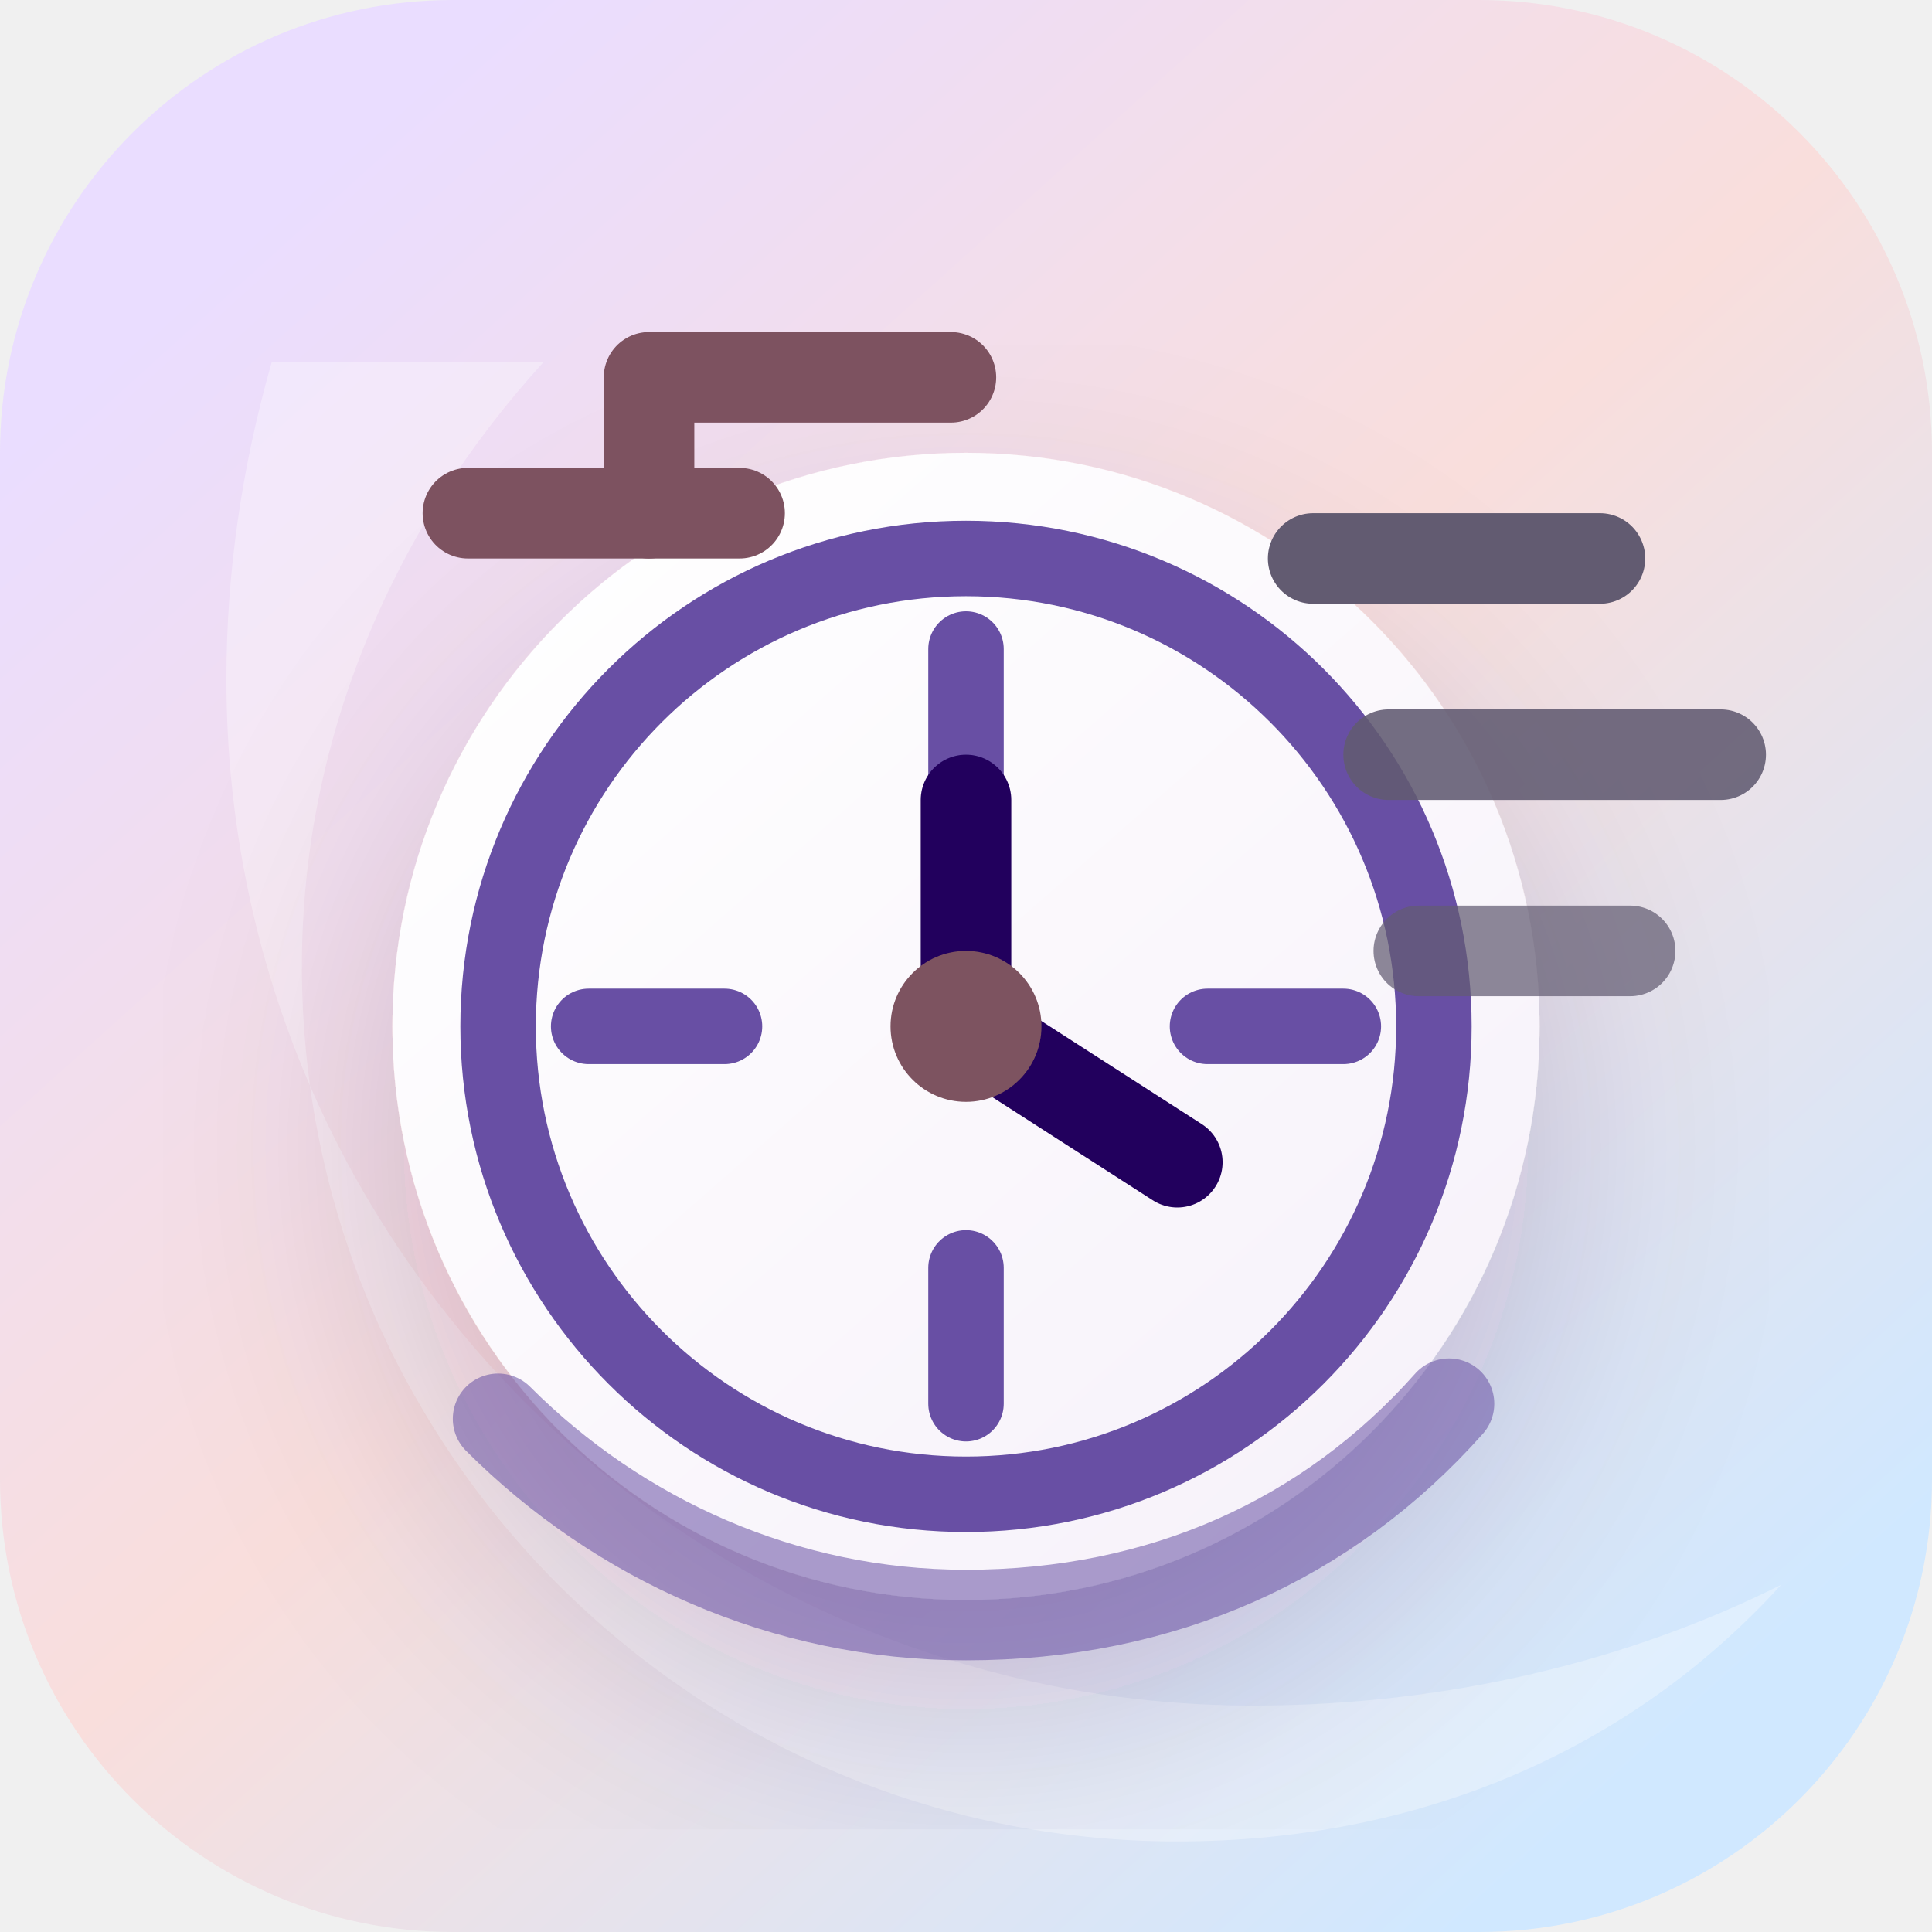
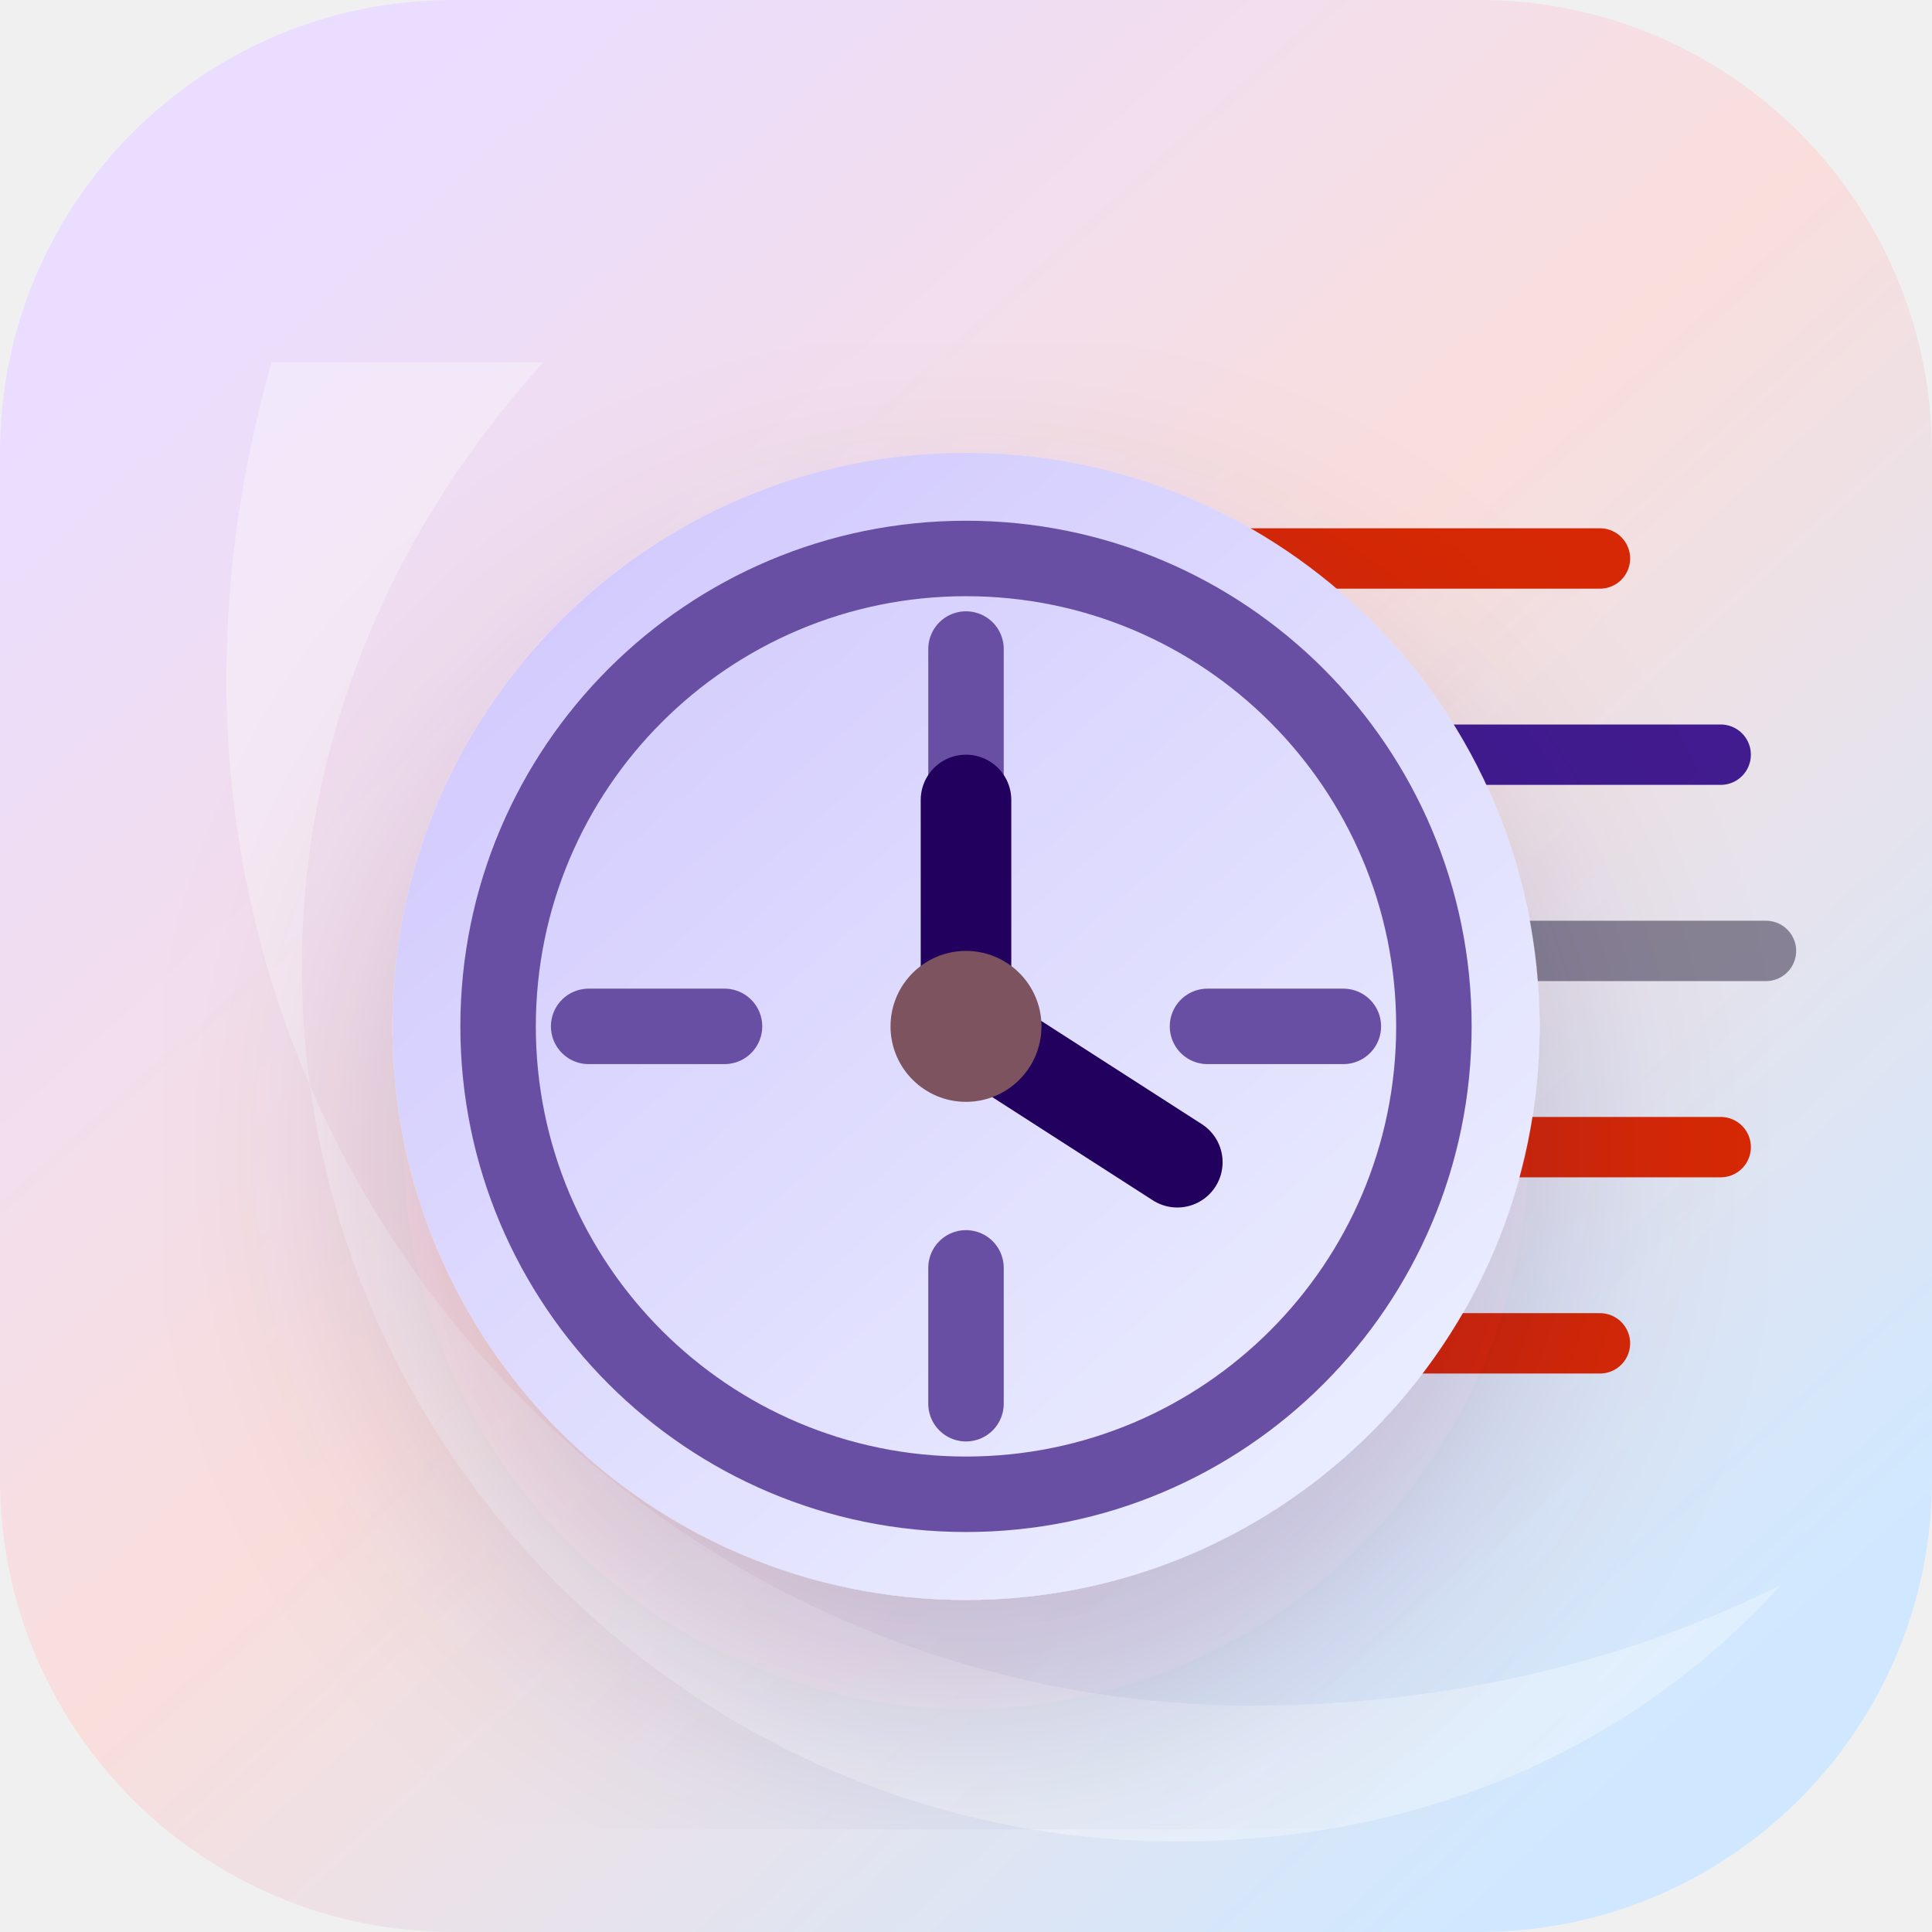
<svg xmlns="http://www.w3.org/2000/svg" viewBox="0 0 128 128" role="img" aria-labelledby="title desc">
  <defs>
    <linearGradient id="bg" x1="18" y1="14" x2="110" y2="116" gradientUnits="userSpaceOnUse">
      <stop offset="0" stop-color="#EADDFF" />
      <stop offset="0.48" stop-color="#F9DEDC" />
      <stop offset="1" stop-color="#D0E8FF" />
    </linearGradient>
    <linearGradient id="face" x1="36" y1="32" x2="92" y2="96" gradientUnits="userSpaceOnUse">
-       <stop offset="0" stop-color="#FFFFFF" />
-       <stop offset="1" stop-color="#F7F2FA" />
+       <stop offset="0" stop-color="#d1c8fd" />
+       <stop offset="1" stop-color="#eaedff" />
    </linearGradient>
    <filter id="shadow" x="-20%" y="-20%" width="140%" height="140%" color-interpolation-filters="sRGB">
      <feDropShadow dx="0" dy="8" stdDeviation="8" flood-color="#21005D" flood-opacity="0.18" />
    </filter>
  </defs>
  <rect width="128" height="128" rx="30" fill="url(#bg)" />
  <path d="M36 24C26 35 20 49 20 64c0 32 26 58 58 58 16 0 30-6 40-17-10 5-22 8-35 8-37 0-68-30-68-68 0-7 1-14 3-21z" fill="#FFFFFF" opacity="0.32" />
+   <g fill="none" stroke-linecap="round" stroke-linejoin="round">
+     <path d="M83 37h23" stroke="#d62805" stroke-width="4" />
+     <path d="M92 50h22" stroke="#2a0183" stroke-width="4" opacity="0.88" />
+     <path d="M94 63h23" stroke="#625B71" stroke-width="4" opacity="0.72" />
+     <path d="M92 76h22" stroke="#d62805" stroke-width="4" />
+     <path d="M87 89h19" stroke="#d62805" stroke-width="4" />
+   </g>
  <g filter="url(#shadow)">
    <circle cx="64" cy="68" r="38" fill="url(#face)" />
    <circle cx="64" cy="68" r="31" fill="none" stroke="#6750A4" stroke-width="5" stroke-linecap="round" />
-     <path d="M64 43v9" stroke="#6750A4" stroke-width="5" stroke-linecap="round" />
+     <path d="M64 43v9" stroke="#6750a4" stroke-width="5" stroke-linecap="round" />
    <path d="M64 84v9" stroke="#6750A4" stroke-width="5" stroke-linecap="round" />
    <path d="M39 68h9" stroke="#6750A4" stroke-width="5" stroke-linecap="round" />
    <path d="M80 68h9" stroke="#6750A4" stroke-width="5" stroke-linecap="round" />
    <path d="M64 68V53" stroke="#21005D" stroke-width="6" stroke-linecap="round" />
    <path d="M64 68l14 9" stroke="#21005D" stroke-width="6" stroke-linecap="round" />
    <circle cx="64" cy="68" r="5" fill="#7D5260" />
  </g>
-   <g fill="none" stroke-linecap="round" stroke-linejoin="round">
-     <path d="M31 34h18" stroke="#7D5260" stroke-width="6" />
-     <path d="M43 34v-9h20" stroke="#7D5260" stroke-width="6" />
-     <path d="M87 37h19" stroke="#625B71" stroke-width="6" />
-     <path d="M92 50h22" stroke="#625B71" stroke-width="6" opacity="0.88" />
-     <path d="M94 63h14" stroke="#625B71" stroke-width="6" opacity="0.72" />
-   </g>
-   <path d="M33 94c8 8 19 13 31 13 13 0 24-5 32-14" fill="none" stroke="#6750A4" stroke-width="6" stroke-linecap="round" opacity="0.55" />
</svg>
